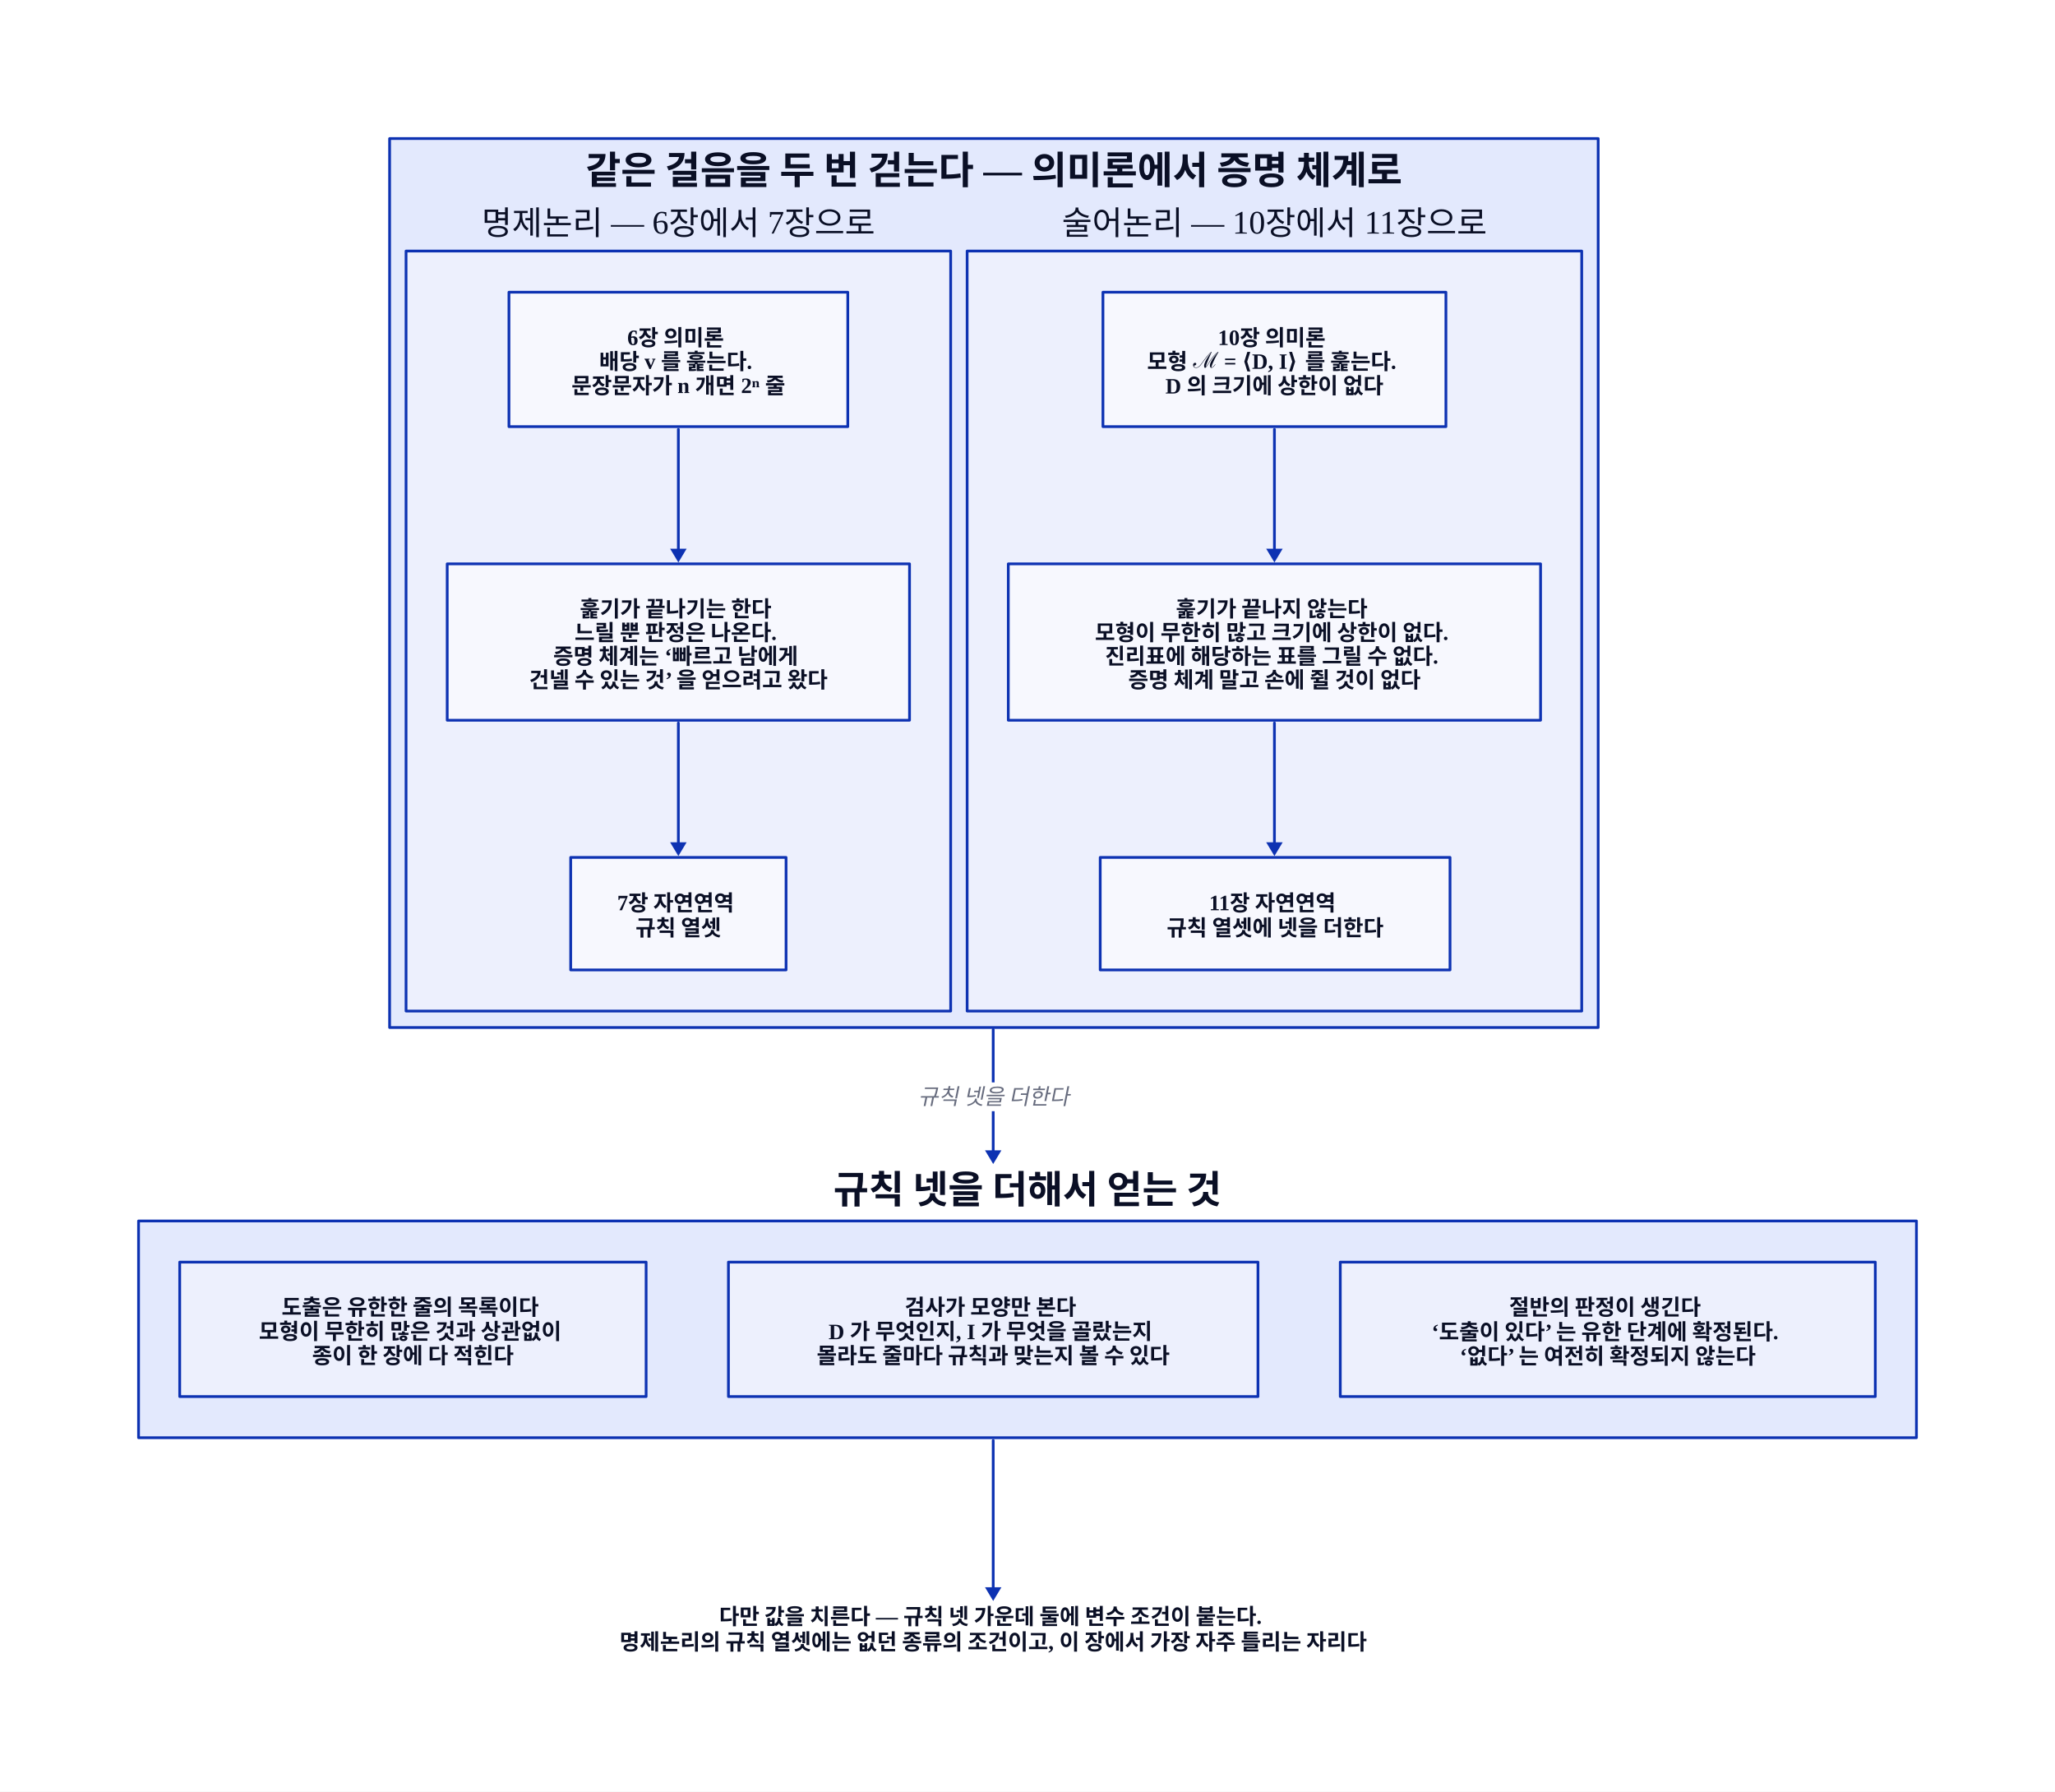
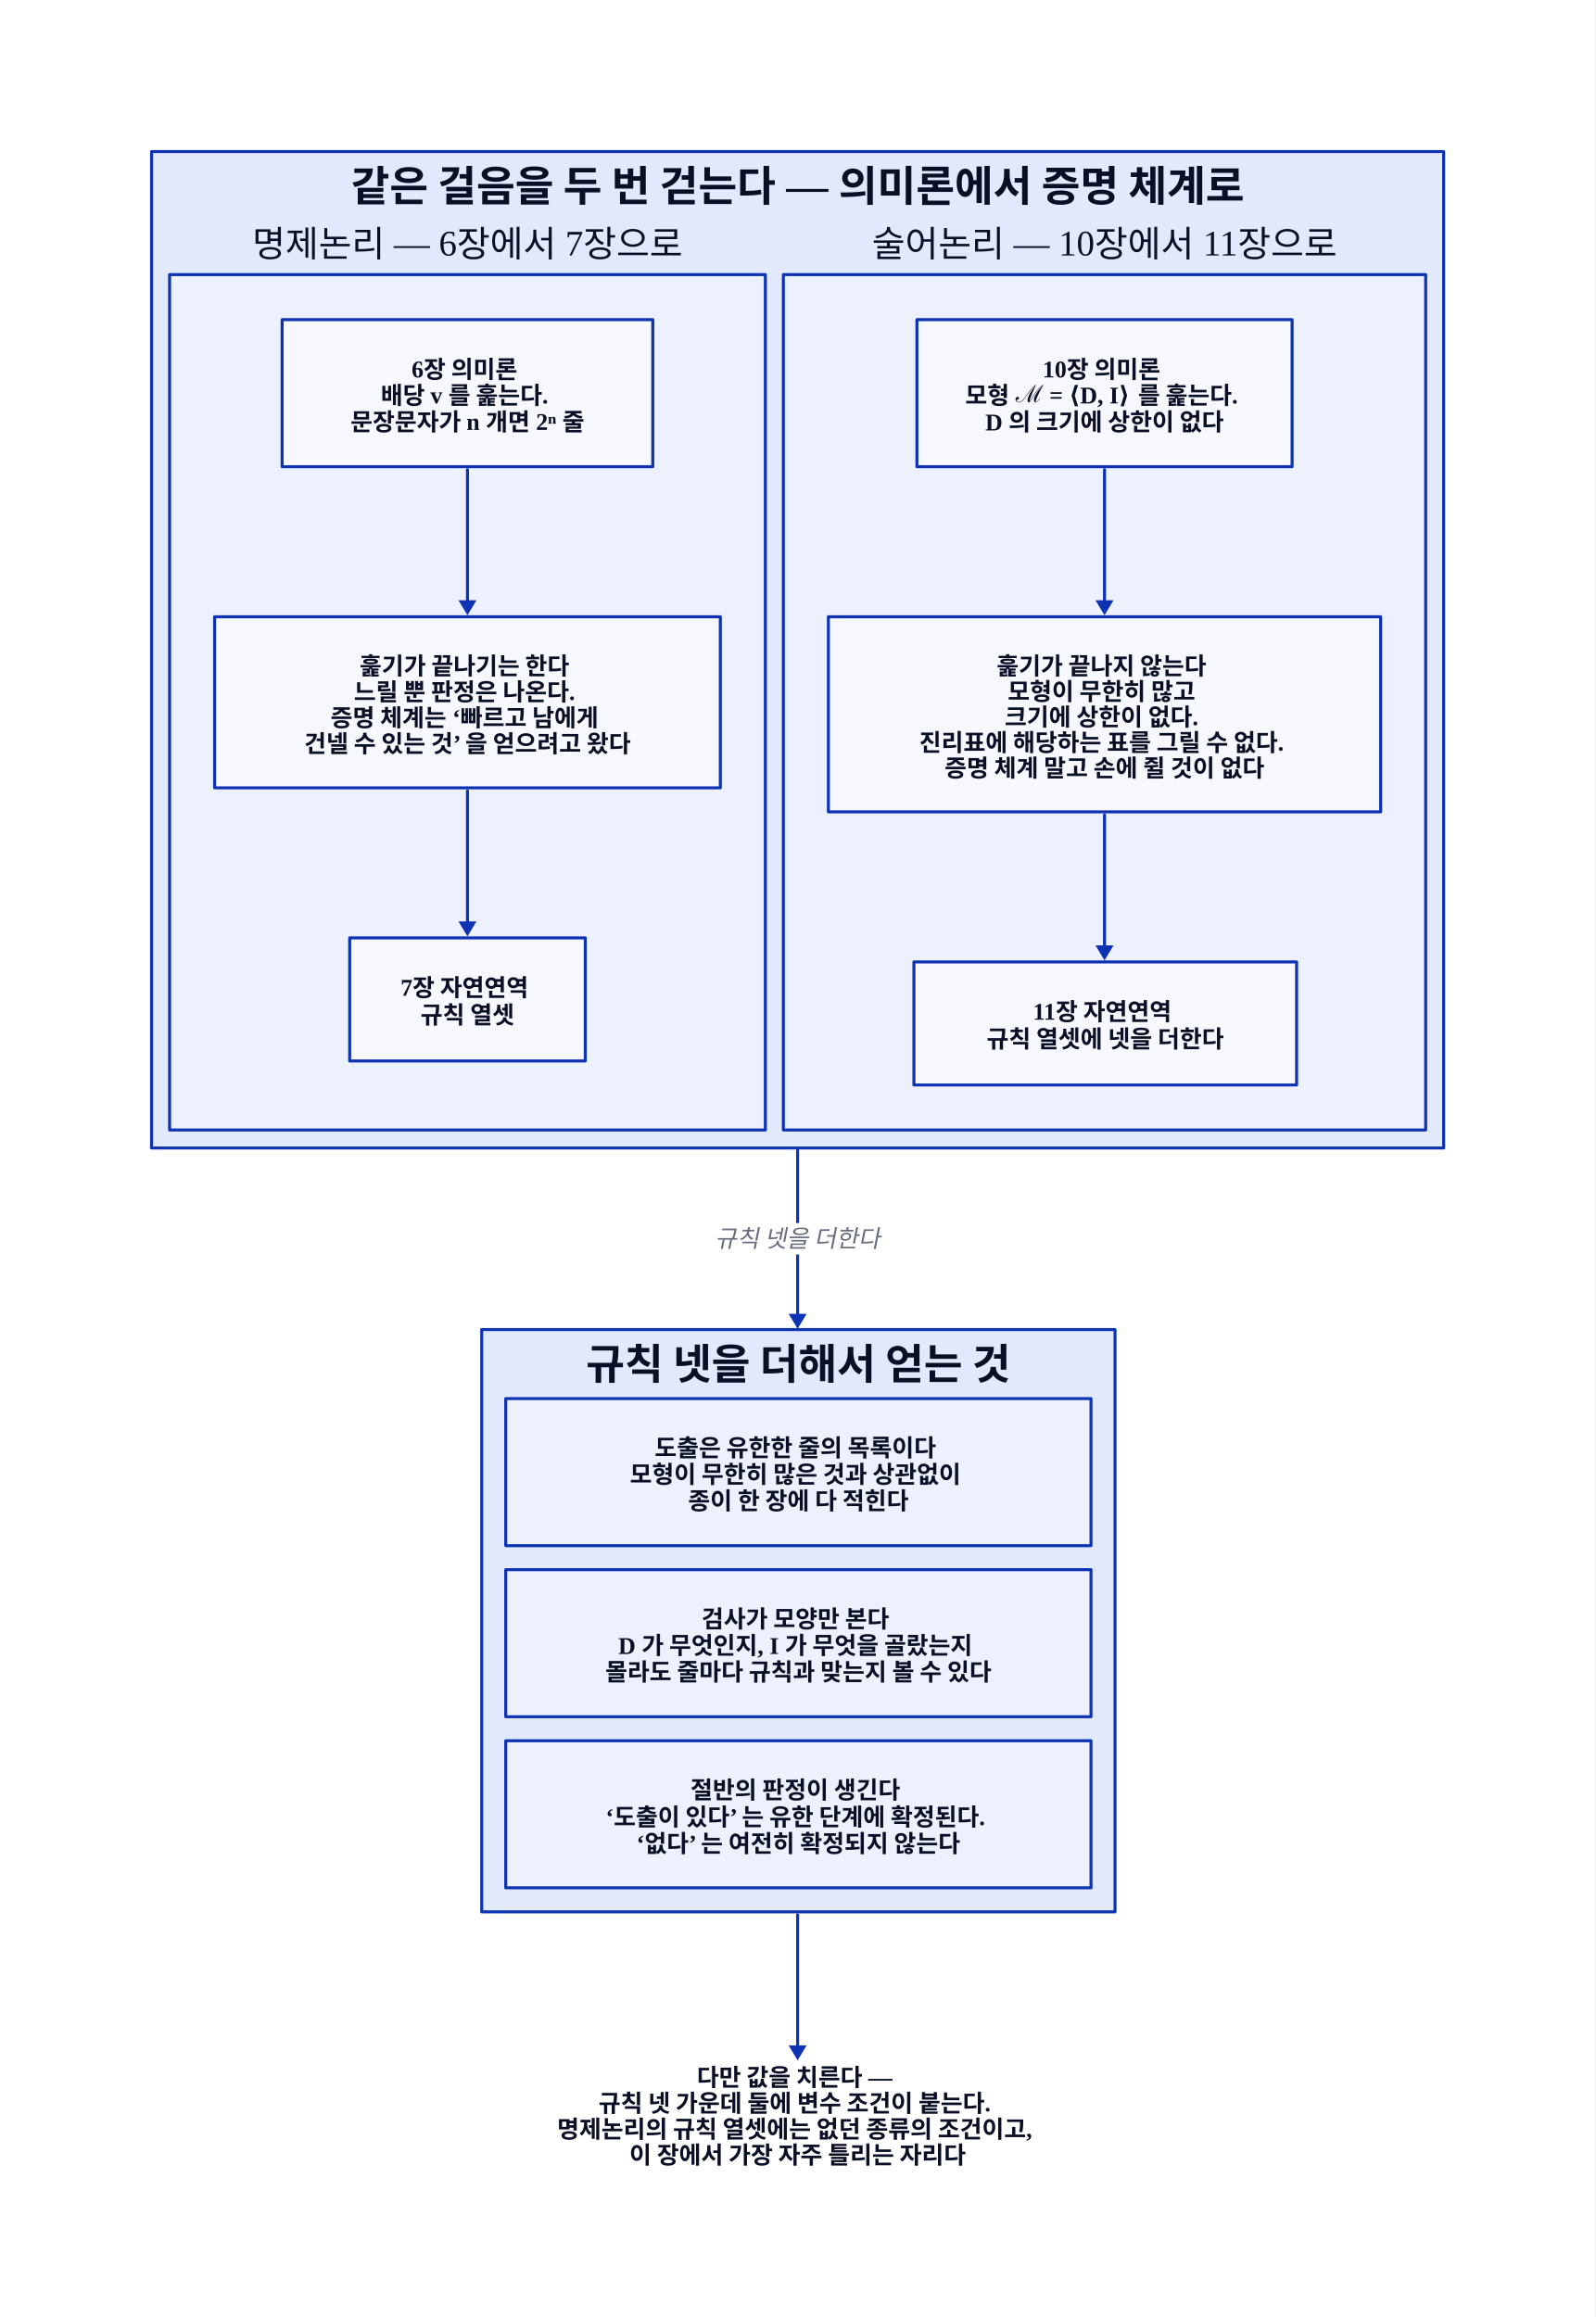
- <svg xmlns="http://www.w3.org/2000/svg" width="1498" height="1306" class="d2-193875343 d2-svg" viewBox="-91 -101 1498 1306">
-   <rect width="1498" height="1306" x="-91" y="-101" rx="0" style="fill:#fff" />
-   <style>.d2-193875343 .text-bold{font-weight:700}.connection,.shape{stroke-linejoin:round}.shape{shape-rendering:geometricPrecision}.connection{stroke-linecap:round}.d2-193875343 .fill-N1{fill:#0a0f25}.d2-193875343 .fill-B4{fill:#e3e9fd}.d2-193875343 .fill-B5{fill:#edf0fd}.d2-193875343 .fill-B6{fill:#f7f8fe}.d2-193875343 .stroke-B1{stroke:#0d32b2}.s0{stroke-width:2}.s1{text-anchor:middle;font-size:28px}.s2{text-anchor:middle;font-size:16px}.s3{text-anchor:middle;font-size:24px}</style>
+ <svg xmlns="http://www.w3.org/2000/svg" width="1063" height="1544" class="d2-1845985920 d2-svg" viewBox="-101 -101 1063 1544">
+   <rect width="1063" height="1544" x="-101" y="-101" rx="0" style="fill:#fff" />
+   <style>.d2-1845985920 .text-bold{font-weight:700}.connection,.shape{stroke-linejoin:round}.shape{shape-rendering:geometricPrecision}.connection{stroke-linecap:round}.d2-1845985920 .fill-N1{fill:#0a0f25}.d2-1845985920 .fill-B4{fill:#e3e9fd}.d2-1845985920 .fill-B5{fill:#edf0fd}.d2-1845985920 .fill-B6{fill:#f7f8fe}.d2-1845985920 .stroke-B1{stroke:#0d32b2}.s0{stroke-width:2}.s1{text-anchor:middle;font-size:28px}.s2{text-anchor:middle;font-size:16px}.s3{text-anchor:middle;font-size:24px}</style>
  <g>
    <g class="shape">
-       <path d="M193 0h881v648H193z" class="stroke-B1 fill-B4 s0" />
+       <path d="M0 0h861v664H0z" class="stroke-B1 fill-B4 s0" />
    </g>
-     <text x="633.5" y="33" class="text-bold fill-N1 s1">같은 걸음을 두 번 걷는다 — 의미론에서 증명 체계로</text>
+     <text x="430.5" y="33" class="text-bold fill-N1 s1">같은 걸음을 두 번 걷는다 — 의미론에서 증명 체계로</text>
  </g>
  <g>
    <g class="shape">
-       <path d="M10 789h1296v158H10z" class="stroke-B1 fill-B4 s0" />
+       <path d="M220 785h422v388H220z" class="stroke-B1 fill-B4 s0" />
    </g>
-     <text x="658" y="776" class="text-bold fill-N1 s1">규칙 넷을 더해서 얻는 것</text>
+     <text x="431" y="818" class="text-bold fill-N1 s1">규칙 넷을 더해서 얻는 것</text>
  </g>
-   <text x="633" y="1083" class="text-bold fill-N1 s2">
-     <tspan x="633" dy="0">다만 값을 치른다 — 규칙 넷 가운데 둘에 변수 조건이 붙는다.</tspan>
-     <tspan x="633" dy="18.5">명제논리의 규칙 열셋에는 없던 종류의 조건이고, 이 장에서 가장 자주 틀리는 자리다</tspan>
+   <text x="430.5" y="1289" class="text-bold fill-N1 s2">
+     <tspan x="430.5" dy="0">다만 값을 치른다 —</tspan>
+     <tspan x="430.5" dy="17.25">규칙 넷 가운데 둘에 변수 조건이 붙는다.</tspan>
+     <tspan x="430.5" dy="17.25">명제논리의 규칙 열셋에는 없던 종류의 조건이고,</tspan>
+     <tspan x="430.5" dy="17.25">이 장에서 가장 자주 틀리는 자리다</tspan>
  </text>
  <g>
    <g class="shape">
-       <path d="M205 82h397v554H205z" class="stroke-B1 fill-B5 s0" />
+       <path d="M12 82h397v570H12z" class="stroke-B1 fill-B5 s0" />
    </g>
-     <text x="403.5" y="70" class="fill-N1 s3">명제논리 — 6장에서 7장으로</text>
+     <text x="210.5" y="70" class="fill-N1 s3">명제논리 — 6장에서 7장으로</text>
  </g>
  <g>
    <g class="shape">
-       <path d="M614 82h448v554H614z" class="stroke-B1 fill-B5 s0" />
+       <path d="M421 82h428v570H421z" class="stroke-B1 fill-B5 s0" />
    </g>
-     <text x="838" y="70" class="fill-N1 s3">술어논리 — 10장에서 11장으로</text>
+     <text x="635" y="70" class="fill-N1 s3">술어논리 — 10장에서 11장으로</text>
  </g>
  <g>
    <g class="shape">
-       <path d="M40 819h340v98H40z" class="stroke-B1 fill-B5 s0" />
+       <path d="M236 831h390v98H236z" class="stroke-B1 fill-B5 s0" />
    </g>
-     <text x="210" y="857.5" class="text-bold fill-N1 s2">
-       <tspan x="210" dy="0">도출은 유한한 줄의 목록이다</tspan>
-       <tspan x="210" dy="17.667">모형이 무한히 많은 것과 상관없이</tspan>
-       <tspan x="210" dy="17.667">종이 한 장에 다 적힌다</tspan>
+     <text x="431" y="869.5" class="text-bold fill-N1 s2">
+       <tspan x="431" dy="0">도출은 유한한 줄의 목록이다</tspan>
+       <tspan x="431" dy="17.667">모형이 무한히 많은 것과 상관없이</tspan>
+       <tspan x="431" dy="17.667">종이 한 장에 다 적힌다</tspan>
    </text>
  </g>
  <g>
    <g class="shape">
-       <path d="M440 819h386v98H440z" class="stroke-B1 fill-B5 s0" />
+       <path d="M236 945h390v98H236z" class="stroke-B1 fill-B5 s0" />
    </g>
-     <text x="633" y="857.5" class="text-bold fill-N1 s2">
-       <tspan x="633" dy="0">검사가 모양만 본다</tspan>
-       <tspan x="633" dy="17.667">D 가 무엇인지, I 가 무엇을 골랐는지</tspan>
-       <tspan x="633" dy="17.667">몰라도 줄마다 규칙과 맞는지 볼 수 있다</tspan>
+     <text x="431" y="983.5" class="text-bold fill-N1 s2">
+       <tspan x="431" dy="0">검사가 모양만 본다</tspan>
+       <tspan x="431" dy="17.667">D 가 무엇인지, I 가 무엇을 골랐는지</tspan>
+       <tspan x="431" dy="17.667">몰라도 줄마다 규칙과 맞는지 볼 수 있다</tspan>
    </text>
  </g>
  <g>
    <g class="shape">
-       <path d="M886 819h390v98H886z" class="stroke-B1 fill-B5 s0" />
+       <path d="M236 1059h390v98H236z" class="stroke-B1 fill-B5 s0" />
    </g>
-     <text x="1081" y="857.5" class="text-bold fill-N1 s2">
-       <tspan x="1081" dy="0">절반의 판정이 생긴다</tspan>
-       <tspan x="1081" dy="17.667">‘도출이 있다’ 는 유한 단계에 확정된다.</tspan>
-       <tspan x="1081" dy="17.667">‘없다’ 는 여전히 확정되지 않는다</tspan>
+     <text x="431" y="1097.5" class="text-bold fill-N1 s2">
+       <tspan x="431" dy="0">절반의 판정이 생긴다</tspan>
+       <tspan x="431" dy="17.667">‘도출이 있다’ 는 유한 단계에 확정된다.</tspan>
+       <tspan x="431" dy="17.667">‘없다’ 는 여전히 확정되지 않는다</tspan>
    </text>
  </g>
  <g>
    <g class="shape">
-       <path d="M280 112h247v98H280z" class="stroke-B1 fill-B6 s0" />
+       <path d="M87 112h247v98H87z" class="stroke-B1 fill-B6 s0" />
    </g>
-     <text x="403.5" y="150.5" class="text-bold fill-N1 s2">
-       <tspan x="403.5" dy="0">6장 의미론</tspan>
-       <tspan x="403.5" dy="17.667">배당 v 를 훑는다.</tspan>
-       <tspan x="403.5" dy="17.667">문장문자가 n 개면 2ⁿ 줄</tspan>
+     <text x="210.5" y="150.5" class="text-bold fill-N1 s2">
+       <tspan x="210.5" dy="0">6장 의미론</tspan>
+       <tspan x="210.5" dy="17.667">배당 v 를 훑는다.</tspan>
+       <tspan x="210.5" dy="17.667">문장문자가 n 개면 2ⁿ 줄</tspan>
    </text>
  </g>
  <g>
    <g class="shape">
-       <path d="M235 310h337v114H235z" class="stroke-B1 fill-B6 s0" />
+       <path d="M42 310h337v114H42z" class="stroke-B1 fill-B6 s0" />
    </g>
-     <text x="403.5" y="348.5" class="text-bold fill-N1 s2">
-       <tspan x="403.5" dy="0">훑기가 끝나기는 한다</tspan>
-       <tspan x="403.5" dy="17.25">느릴 뿐 판정은 나온다.</tspan>
-       <tspan x="403.5" dy="17.25">증명 체계는 ‘빠르고 남에게</tspan>
-       <tspan x="403.5" dy="17.25">건넬 수 있는 것’ 을 얻으려고 왔다</tspan>
+     <text x="210.5" y="348.5" class="text-bold fill-N1 s2">
+       <tspan x="210.5" dy="0">훑기가 끝나기는 한다</tspan>
+       <tspan x="210.5" dy="17.25">느릴 뿐 판정은 나온다.</tspan>
+       <tspan x="210.5" dy="17.25">증명 체계는 ‘빠르고 남에게</tspan>
+       <tspan x="210.5" dy="17.25">건넬 수 있는 것’ 을 얻으려고 왔다</tspan>
    </text>
  </g>
  <g>
    <g class="shape">
-       <path d="M325 524h157v82H325z" class="stroke-B1 fill-B6 s0" />
+       <path d="M132 524h157v82H132z" class="stroke-B1 fill-B6 s0" />
    </g>
-     <text x="403.5" y="562.5" class="text-bold fill-N1 s2">
-       <tspan x="403.5" dy="0">7장 자연연역</tspan>
-       <tspan x="403.5" dy="18.5">규칙 열셋</tspan>
+     <text x="210.5" y="562.5" class="text-bold fill-N1 s2">
+       <tspan x="210.5" dy="0">7장 자연연역</tspan>
+       <tspan x="210.5" dy="18.5">규칙 열셋</tspan>
    </text>
  </g>
  <g>
    <g class="shape">
-       <path d="M713 112h250v98H713z" class="stroke-B1 fill-B6 s0" />
+       <path d="M510 112h250v98H510z" class="stroke-B1 fill-B6 s0" />
    </g>
-     <text x="838" y="150.5" class="text-bold fill-N1 s2">
-       <tspan x="838" dy="0">10장 의미론</tspan>
-       <tspan x="838" dy="17.667">모형 ℳ = ⟨D, I⟩ 를 훑는다.</tspan>
-       <tspan x="838" dy="17.667">D 의 크기에 상한이 없다</tspan>
+     <text x="635" y="150.5" class="text-bold fill-N1 s2">
+       <tspan x="635" dy="0">10장 의미론</tspan>
+       <tspan x="635" dy="17.667">모형 ℳ = ⟨D, I⟩ 를 훑는다.</tspan>
+       <tspan x="635" dy="17.667">D 의 크기에 상한이 없다</tspan>
    </text>
  </g>
  <g>
    <g class="shape">
-       <path d="M644 310h388v114H644z" class="stroke-B1 fill-B6 s0" />
+       <path d="M451 310h368v130H451z" class="stroke-B1 fill-B6 s0" />
    </g>
-     <text x="838" y="348.5" class="text-bold fill-N1 s2">
-       <tspan x="838" dy="0">훑기가 끝나지 않는다</tspan>
-       <tspan x="838" dy="17.25">모형이 무한히 많고 크기에 상한이 없다.</tspan>
-       <tspan x="838" dy="17.25">진리표에 해당하는 표를 그릴 수 없다.</tspan>
-       <tspan x="838" dy="17.25">증명 체계 말고 손에 쥘 것이 없다</tspan>
+     <text x="635" y="348.5" class="text-bold fill-N1 s2">
+       <tspan x="635" dy="0">훑기가 끝나지 않는다</tspan>
+       <tspan x="635" dy="17">모형이 무한히 많고</tspan>
+       <tspan x="635" dy="17">크기에 상한이 없다.</tspan>
+       <tspan x="635" dy="17">진리표에 해당하는 표를 그릴 수 없다.</tspan>
+       <tspan x="635" dy="17">증명 체계 말고 손에 쥘 것이 없다</tspan>
    </text>
  </g>
  <g>
    <g class="shape">
-       <path d="M711 524h255v82H711z" class="stroke-B1 fill-B6 s0" />
+       <path d="M508 540h255v82H508z" class="stroke-B1 fill-B6 s0" />
    </g>
-     <text x="838.5" y="562.5" class="text-bold fill-N1 s2">
-       <tspan x="838.5" dy="0">11장 자연연역</tspan>
-       <tspan x="838.5" dy="18.5">규칙 열셋에 넷을 더한다</tspan>
+     <text x="635.5" y="578.5" class="text-bold fill-N1 s2">
+       <tspan x="635.5" dy="0">11장 자연연역</tspan>
+       <tspan x="635.5" dy="18.5">규칙 열셋에 넷을 더한다</tspan>
    </text>
  </g>
-   <marker id="mk-d2-193875343-3488378134" markerHeight="12" markerUnits="userSpaceOnUse" markerWidth="10" orient="auto" refX="7" refY="6" viewBox="0 0 10 12">
+   <marker id="mk-d2-1845985920-3488378134" markerHeight="12" markerUnits="userSpaceOnUse" markerWidth="10" orient="auto" refX="7" refY="6" viewBox="0 0 10 12">
    <path stroke-width="2" d="m0 0 10 6-10 6z" class="connection" style="fill:#0d32b2" />
  </marker>
-   <path fill="none" marker-end="url(#mk-d2-193875343-3488378134)" d="M403.5 212v94" class="connection stroke-B1 s0" mask="url(#d2-193875343)" />
-   <path fill="none" marker-end="url(#mk-d2-193875343-3488378134)" d="M403.5 426v94" class="connection stroke-B1 s0" mask="url(#d2-193875343)" />
-   <path fill="none" marker-end="url(#mk-d2-193875343-3488378134)" d="M838 212v94" class="connection stroke-B1 s0" mask="url(#d2-193875343)" />
-   <path fill="none" marker-end="url(#mk-d2-193875343-3488378134)" d="M838 426v94" class="connection stroke-B1 s0" mask="url(#d2-193875343)" />
-   <path fill="none" marker-end="url(#mk-d2-193875343-3488378134)" d="M633 649.5v95" class="connection stroke-B1 s0" mask="url(#d2-193875343)" />
-   <text x="633.5" y="704" style="font-style:italic;fill:#676c7e;text-anchor:middle;font-size:16px">규칙 넷을 더한다</text>
-   <path fill="none" marker-end="url(#mk-d2-193875343-3488378134)" d="M633 949v114" class="connection stroke-B1 s0" mask="url(#d2-193875343)" />
-   <mask id="d2-193875343" width="1498" height="1306" x="-91" y="-101" maskUnits="userSpaceOnUse">
-     <path fill="#fff" d="M-91-101h1498v1306H-91z" />
-     <path d="M561 688h145v21H561z" />
+   <path fill="none" marker-end="url(#mk-d2-1845985920-3488378134)" d="M210.5 212v94" class="connection stroke-B1 s0" mask="url(#d2-1845985920)" />
+   <path fill="none" marker-end="url(#mk-d2-1845985920-3488378134)" d="M210.5 426v94" class="connection stroke-B1 s0" mask="url(#d2-1845985920)" />
+   <path fill="none" marker-end="url(#mk-d2-1845985920-3488378134)" d="M635 212v94" class="connection stroke-B1 s0" mask="url(#d2-1845985920)" />
+   <path fill="none" marker-end="url(#mk-d2-1845985920-3488378134)" d="M635 442v94" class="connection stroke-B1 s0" mask="url(#d2-1845985920)" />
+   <path fill="none" marker-end="url(#mk-d2-1845985920-3488378134)" d="M430.5 665.5v116" class="connection stroke-B1 s0" mask="url(#d2-1845985920)" />
+   <text x="430.5" y="730" style="font-style:italic;fill:#676c7e;text-anchor:middle;font-size:16px">규칙 넷을 더한다</text>
+   <path fill="none" marker-end="url(#mk-d2-1845985920-3488378134)" d="M430.5 1175v94" class="connection stroke-B1 s0" mask="url(#d2-1845985920)" />
+   <mask id="d2-1845985920" width="1063" height="1544" x="-101" y="-101" maskUnits="userSpaceOnUse">
+     <path fill="#fff" d="M-101-101H962v1544H-101z" />
+     <path d="M358 714h145v21H358z" />
  </mask>
</svg>
